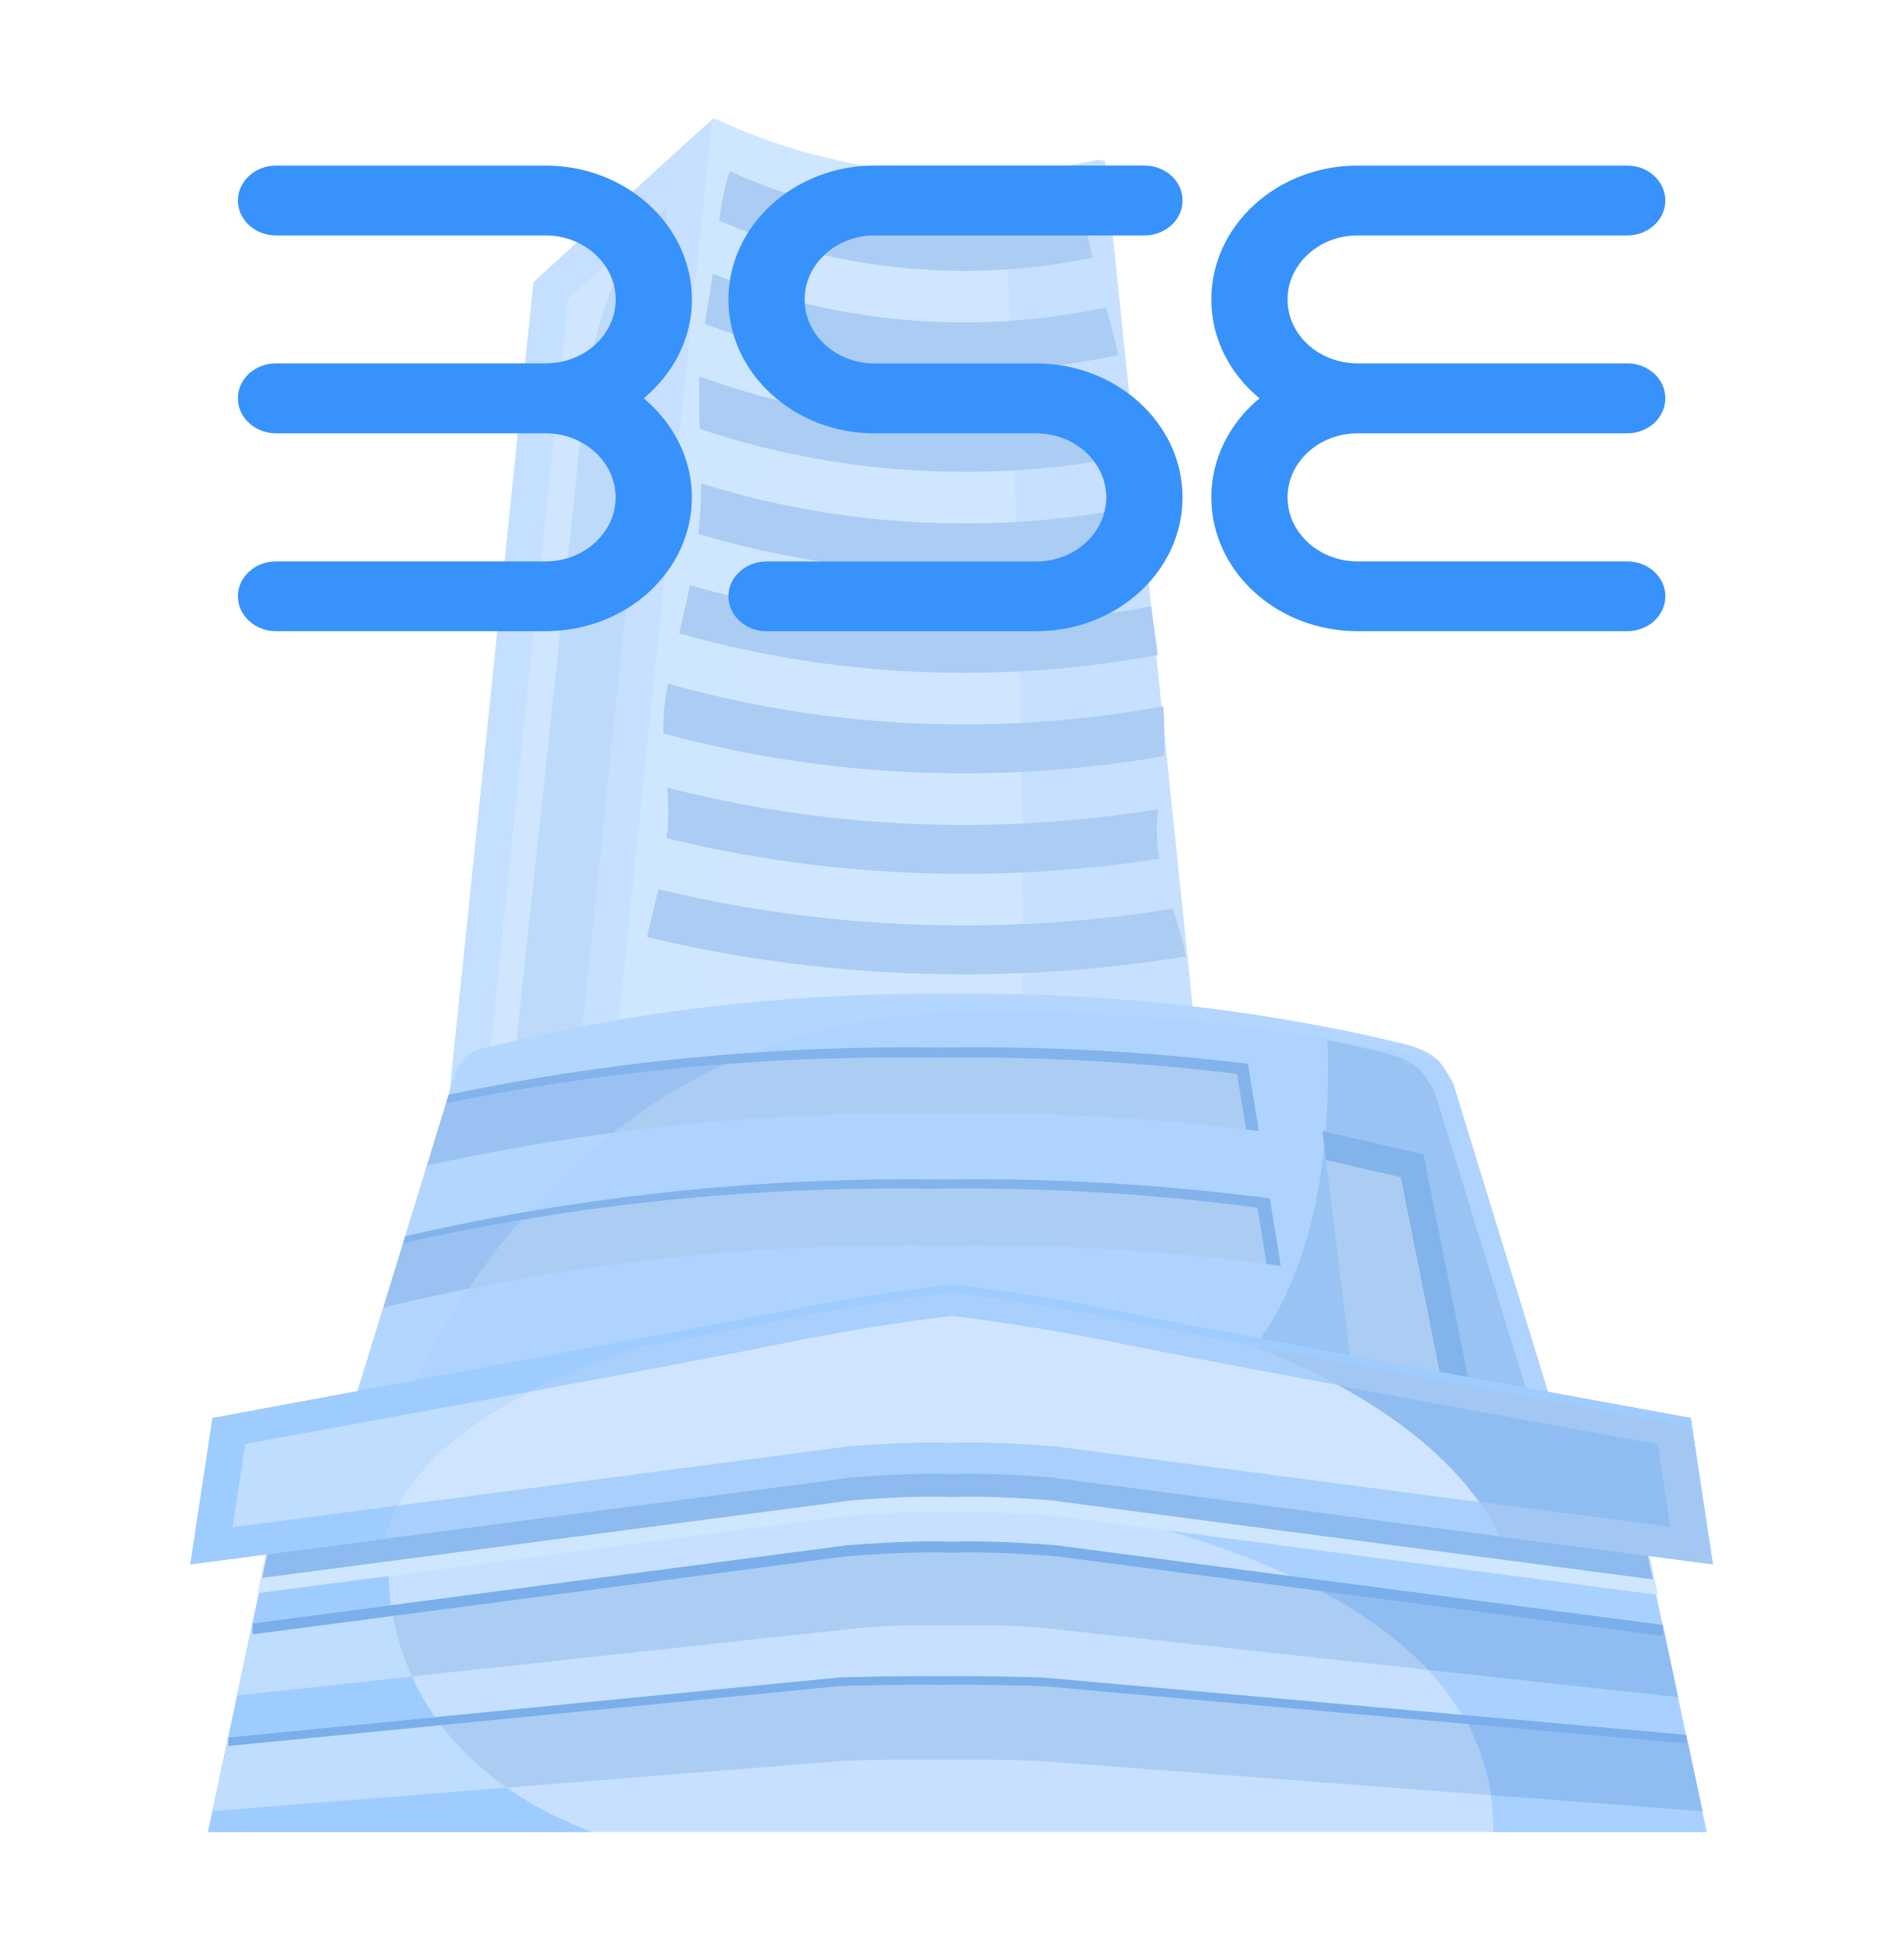
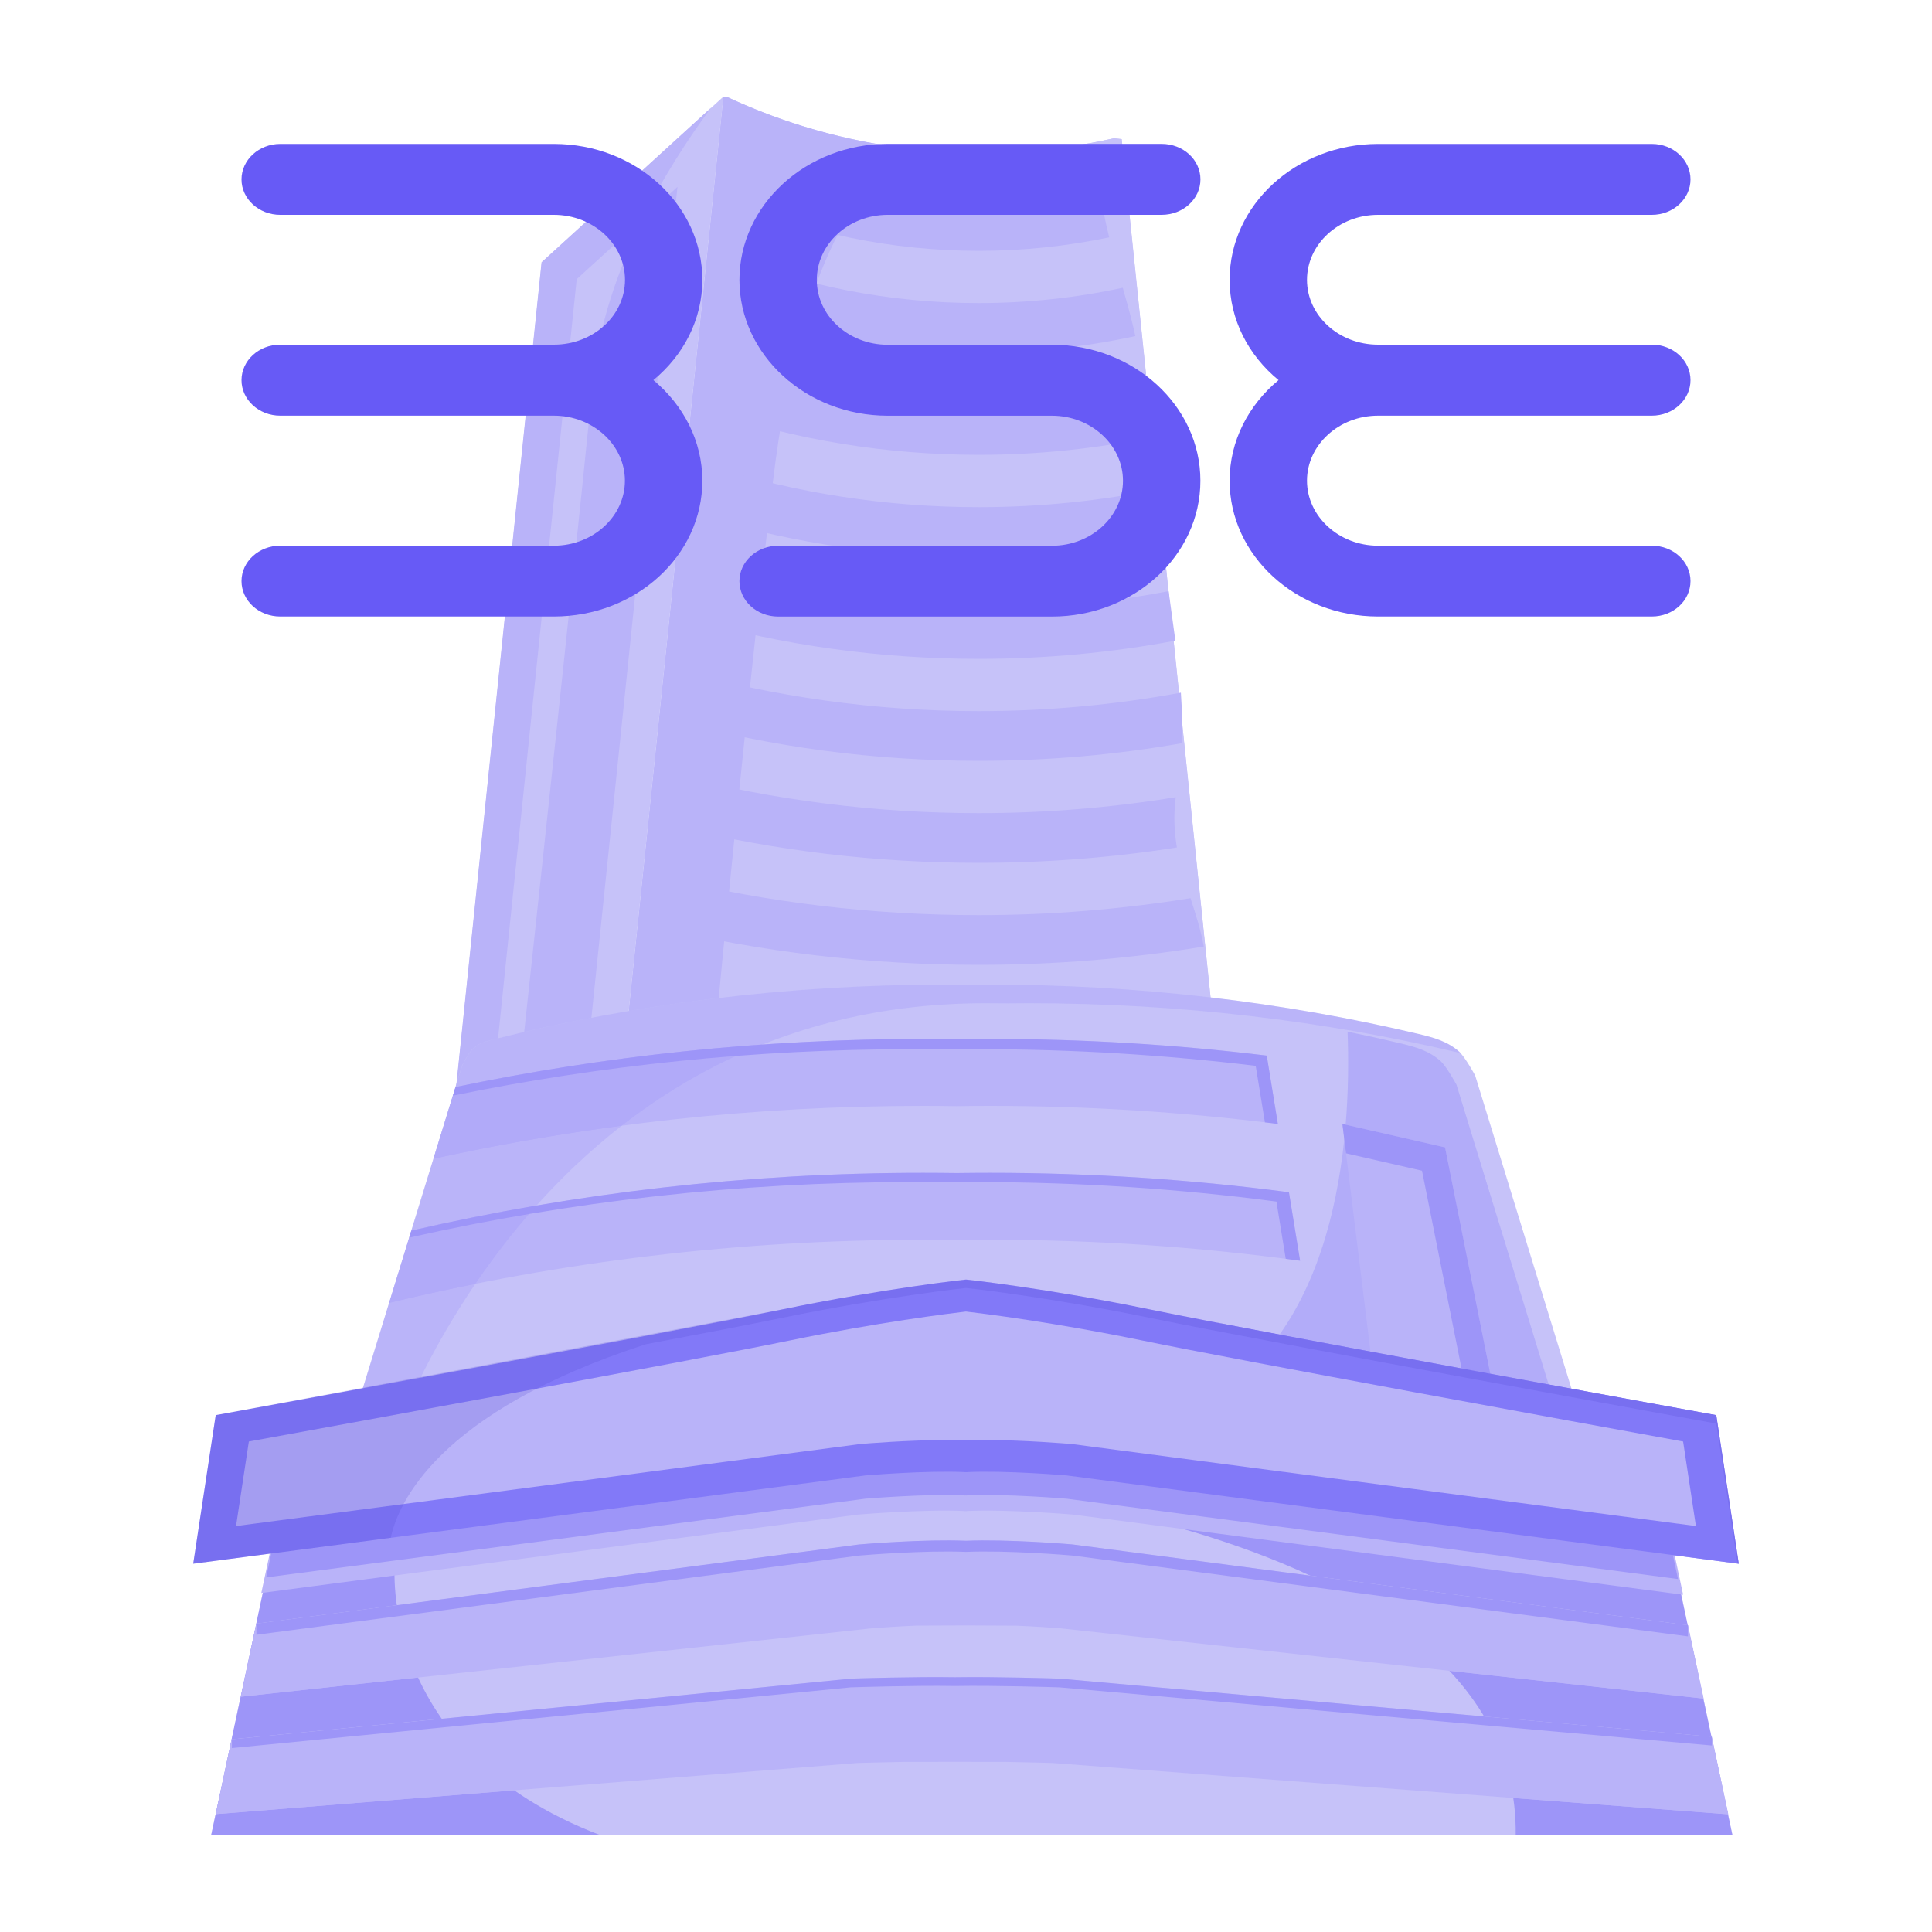
- <svg xmlns="http://www.w3.org/2000/svg" width="40" height="41" viewBox="0 0 40 41" fill="none">
-   <path d="M11.625 34.87L7.863 38.301L11.216 5.931L14.978 2.5L11.625 34.87Z" fill="#C7E0FF" />
-   <path d="M11.932 6.28L14.026 4.37L10.903 34.521L8.809 36.431L11.932 6.28Z" fill="#BEDAFA" />
-   <path d="M14.723 2.729L11.212 5.931L8.113 35.847C8.965 35.103 9.495 34.319 9.495 34.319C9.495 34.319 11.906 12.207 12.253 8.507C12.477 6.123 13.806 3.964 14.723 2.729Z" fill="#C4DFFF" />
-   <path d="M9.503 34.319C9.503 34.319 11.915 12.207 12.262 8.507C12.38 7.249 12.805 6.055 13.316 5.025L11.94 6.28L8.965 35.001C9.308 34.608 9.503 34.319 9.503 34.319Z" fill="#D0E6FF" />
-   <path d="M23.061 3.363C22.177 3.562 21.256 3.667 20.311 3.667C18.428 3.667 16.646 3.251 15.052 2.508L14.978 2.5L11.625 34.87L26.574 35.751L23.221 3.38L23.061 3.363Z" fill="#D0E6FF" />
-   <path d="M14.03 30.472C14.03 30.472 15.062 18.396 15.999 10.503C16.557 5.808 17.886 4.154 18.872 3.584C17.52 3.429 16.235 3.058 15.054 2.508L14.979 2.5L12.031 30.961C13.225 30.759 14.03 30.472 14.03 30.472Z" fill="#CFE6FF" />
-   <path d="M26.032 30.497L23.224 3.38L23.063 3.363C22.427 3.506 21.772 3.6 21.102 3.641C21.219 6.401 21.991 25.601 20.979 27.234C19.889 28.994 12.543 30.668 12.543 30.668L26.032 30.497Z" fill="#C7E0FF" />
-   <path d="M20.267 4.663C18.507 4.663 16.836 4.281 15.336 3.597C15.227 3.935 15.161 4.284 15.113 4.637C16.716 5.329 18.463 5.693 20.267 5.693C21.185 5.693 22.088 5.598 22.965 5.414C22.881 5.077 22.811 4.739 22.771 4.399C21.964 4.572 21.127 4.663 20.267 4.663Z" fill="#ABCDF4" />
-   <path d="M23.246 6.458C22.284 6.665 21.285 6.775 20.261 6.775C18.392 6.775 16.608 6.411 14.979 5.752C14.93 6.103 14.867 6.454 14.812 6.804C16.525 7.46 18.366 7.804 20.261 7.804C21.366 7.804 22.453 7.687 23.506 7.459C23.491 7.393 23.477 7.326 23.461 7.26C23.397 6.995 23.323 6.727 23.246 6.458Z" fill="#ABCDF4" />
-   <path d="M23.738 8.515C22.619 8.758 21.458 8.887 20.266 8.887C18.309 8.887 16.434 8.542 14.699 7.911C14.685 8.279 14.693 8.646 14.705 9.014C16.471 9.607 18.344 9.916 20.266 9.916C21.513 9.916 22.739 9.786 23.929 9.532C23.922 9.486 23.914 9.44 23.905 9.394C23.852 9.101 23.796 8.808 23.738 8.515Z" fill="#ABCDF4" />
-   <path d="M24.032 10.615C22.817 10.867 21.557 10.999 20.267 10.999C18.338 10.999 16.479 10.704 14.733 10.157C14.734 10.22 14.734 10.282 14.733 10.345C14.729 10.639 14.709 10.931 14.676 11.222C16.479 11.758 18.351 12.028 20.267 12.028C21.561 12.028 22.836 11.905 24.084 11.659C24.082 11.64 24.081 11.621 24.08 11.601C24.058 11.271 24.049 10.943 24.032 10.615Z" fill="#ABCDF4" />
-   <path d="M20.264 13.111C18.262 13.111 16.328 12.827 14.5 12.298C14.451 12.545 14.396 12.791 14.338 13.038C14.317 13.128 14.295 13.218 14.273 13.309C16.208 13.861 18.214 14.14 20.264 14.14C21.643 14.14 23.003 14.014 24.334 13.763C24.289 13.421 24.239 13.08 24.194 12.738C22.922 12.983 21.608 13.111 20.264 13.111Z" fill="#ABCDF4" />
-   <path d="M20.264 15.223C18.104 15.223 16.015 14.924 14.036 14.365C13.983 14.661 13.946 14.959 13.942 15.256C13.941 15.309 13.941 15.361 13.942 15.414C15.988 15.971 18.104 16.252 20.264 16.252C21.686 16.252 23.088 16.13 24.464 15.888C24.481 15.538 24.473 15.189 24.449 14.841C23.093 15.092 21.694 15.223 20.264 15.223Z" fill="#ABCDF4" />
-   <path d="M24.323 17.205C24.328 17.138 24.335 17.071 24.342 17.004C23.014 17.221 21.651 17.335 20.261 17.335C18.107 17.335 16.016 17.063 14.022 16.552C14.047 16.879 14.058 17.206 14.018 17.532C14.015 17.56 14.011 17.588 14.008 17.616C16.039 18.113 18.13 18.364 20.261 18.364C21.648 18.364 23.018 18.257 24.366 18.046C24.32 17.768 24.302 17.486 24.323 17.205Z" fill="#ABCDF4" />
-   <path d="M20.262 19.447C18.049 19.447 15.897 19.183 13.838 18.686C13.834 18.704 13.83 18.723 13.825 18.742C13.75 19.059 13.665 19.374 13.598 19.692C15.764 20.213 17.992 20.476 20.262 20.476C21.838 20.476 23.394 20.349 24.923 20.097C24.861 19.753 24.755 19.425 24.648 19.096C23.221 19.326 21.755 19.447 20.262 19.447Z" fill="#ABCDF4" />
-   <path d="M32.951 30.599L30.542 22.767C30.542 22.767 30.34 22.392 30.212 22.277C29.977 22.067 29.702 21.986 29.373 21.908C26.571 21.244 23.581 20.885 20.478 20.885C20.326 20.885 20.174 20.886 20.022 20.888C19.87 20.886 19.718 20.885 19.566 20.885C16.28 20.885 13.122 21.287 10.178 22.028C10.015 22.069 9.902 22.112 9.785 22.218C9.7 22.293 9.566 22.56 9.566 22.56L7.093 30.599L20.022 29.776L32.951 30.599Z" fill="#AED3FF" />
-   <path d="M20.395 21.271C20.548 21.271 20.7 21.272 20.851 21.274C21.003 21.272 21.155 21.271 21.307 21.271C24.411 21.271 27.4 21.63 30.202 22.294C30.216 22.297 30.23 22.301 30.243 22.304C30.234 22.294 30.225 22.285 30.216 22.277C29.981 22.067 29.706 21.986 29.377 21.908C26.575 21.244 23.585 20.885 20.482 20.885C20.329 20.885 20.178 20.886 20.026 20.888C19.874 20.886 19.722 20.885 19.57 20.885C16.284 20.885 13.126 21.287 10.182 22.028C10.019 22.069 9.906 22.112 9.788 22.218C9.704 22.293 9.57 22.56 9.57 22.56L7.097 30.599L8.06 30.537C8.06 30.537 11.054 21.271 20.395 21.271Z" fill="#B3D6FF" />
-   <path d="M23.903 30.023L32.497 30.57L30.155 22.958C30.155 22.958 29.953 22.582 29.826 22.468C29.591 22.257 29.316 22.176 28.986 22.098C28.627 22.013 28.265 21.934 27.9 21.859C27.985 24.077 27.711 28.353 24.552 29.728C24.35 29.84 24.133 29.939 23.903 30.023Z" fill="#99C3F2" />
-   <path d="M26.226 22.354C24.352 22.127 22.44 22.009 20.499 22.009C20.268 22.009 20.037 22.012 19.806 22.015C19.576 22.012 19.345 22.009 19.113 22.009C15.787 22.009 12.548 22.354 9.433 23.005L8.977 24.49C12.231 23.774 15.624 23.396 19.113 23.396C19.345 23.396 19.576 23.398 19.806 23.401C20.037 23.398 20.268 23.396 20.499 23.396C22.52 23.396 24.509 23.523 26.457 23.769L26.226 22.354Z" fill="#ABCDF4" />
-   <path d="M8.977 24.49C10.255 24.209 11.554 23.981 12.873 23.807C13.713 23.152 14.682 22.568 15.79 22.126C13.624 22.277 11.501 22.573 9.433 23.006L8.977 24.49Z" fill="#99C2F3" />
-   <path d="M18.886 22.222C19.117 22.222 19.348 22.224 19.579 22.228C19.809 22.224 20.04 22.222 20.271 22.222C22.212 22.222 24.124 22.34 25.998 22.567L26.189 23.736C26.279 23.747 26.368 23.758 26.457 23.769L26.227 22.354C24.352 22.127 22.441 22.009 20.5 22.009C20.268 22.009 20.037 22.012 19.807 22.015C19.576 22.012 19.346 22.009 19.114 22.009C15.788 22.009 12.548 22.354 9.434 23.005L9.379 23.183C12.44 22.555 15.621 22.222 18.886 22.222Z" fill="#83B3EB" />
-   <path d="M26.687 25.185C24.665 24.92 22.6 24.782 20.499 24.782C20.268 24.782 20.037 24.785 19.806 24.788C19.576 24.785 19.345 24.782 19.113 24.782C15.46 24.782 11.912 25.198 8.518 25.979L8.059 27.474C11.591 26.622 15.295 26.169 19.113 26.169C19.345 26.169 19.576 26.171 19.806 26.174C20.037 26.171 20.268 26.169 20.499 26.169C22.68 26.169 24.823 26.317 26.918 26.602L26.687 25.185Z" fill="#ABCDF4" />
-   <path d="M8.062 27.474C8.652 27.332 9.247 27.201 9.846 27.081C10.206 26.553 10.626 26.002 11.112 25.46C10.239 25.61 9.376 25.783 8.522 25.98L8.062 27.474Z" fill="#99C2F3" />
-   <path d="M18.854 24.975C19.085 24.975 19.316 24.977 19.547 24.981C19.777 24.977 20.008 24.975 20.239 24.975C22.34 24.975 24.406 25.113 26.427 25.378L26.62 26.563C26.72 26.576 26.819 26.589 26.917 26.602L26.687 25.185C24.665 24.92 22.599 24.782 20.498 24.782C20.267 24.782 20.036 24.785 19.806 24.788C19.575 24.785 19.344 24.782 19.113 24.782C15.46 24.782 11.911 25.198 8.518 25.979L8.473 26.124C11.802 25.374 15.277 24.975 18.854 24.975Z" fill="#83B3EB" />
-   <path d="M29.918 24.255L27.793 23.77L28.6 30.322L31.163 30.485L29.918 24.255Z" fill="#ABCDF4" />
-   <path d="M29.44 24.738L30.581 30.448L31.163 30.485L29.918 24.255L27.793 23.77L27.867 24.379L29.44 24.738Z" fill="#83B3EB" />
-   <path d="M34.295 31.106L21.911 29.255V29.082H20.757L20.246 29.006V29.082H19.996V29.006L5.947 31.106L4.371 38.5H19.485H19.996H20.246H21.911H35.871L34.295 31.106Z" fill="#C7E0FF" />
-   <path d="M8.175 32.876C7.366 32.657 6.471 32.664 5.587 32.798L4.371 38.5H12.442C7.797 36.735 8.175 32.876 8.175 32.876Z" fill="#9FCCFF" />
-   <path d="M35.868 38.5L34.292 31.106L22.36 29.322C20.378 29.656 18.717 30.209 17.688 31.077L17.909 31.048C17.909 31.048 31.471 31.66 31.381 38.5H35.868Z" fill="#A9D1FF" />
-   <path d="M22.22 31.858L34.847 33.517L34.368 31.269L22.038 29.426V29.242H20.805L20.258 29.16V29.242H19.991V29.16L5.882 31.269L5.41 33.481L17.762 31.858C17.762 31.858 19.117 31.744 19.965 31.784V31.787C19.974 31.786 19.982 31.786 19.991 31.785C20 31.786 20.009 31.786 20.017 31.787V31.784C20.865 31.744 22.22 31.858 22.22 31.858Z" fill="#CFE6FF" />
-   <path d="M22.082 31.529L34.741 33.192L34.296 31.106L21.912 29.255V29.082H20.758L20.247 29.006V29.082H19.997V29.006L5.948 31.106L5.511 33.159L17.913 31.529C17.913 31.529 19.18 31.422 19.973 31.46V31.462C19.981 31.462 19.989 31.462 19.997 31.461C20.005 31.462 20.014 31.462 20.022 31.462V31.46C20.814 31.422 22.082 31.529 22.082 31.529Z" fill="#8DBBEF" />
-   <path d="M35.534 29.799C35.534 29.799 26.208 28.105 23.824 27.614C21.69 27.175 20.016 26.992 20 26.992C19.984 26.992 18.31 27.175 16.176 27.614C13.792 28.105 4.466 29.799 4.466 29.799L4 32.875L17.916 31.047C17.916 31.047 19.183 30.94 19.976 30.978V30.98C19.984 30.98 19.992 30.98 20 30.979C20.008 30.98 20.016 30.98 20.024 30.98V30.978C20.817 30.94 22.084 31.047 22.084 31.047L36 32.875L35.534 29.799Z" fill="#A9CFFD" />
-   <path d="M35.532 29.799C35.532 29.799 28.738 28.564 25.266 27.898C27.913 28.778 30.436 30.152 31.532 32.289L35.998 32.875L35.532 29.799Z" fill="#A2C7F2" />
-   <path d="M22.179 30.396L22.158 30.395C22.119 30.391 21.196 30.314 20.406 30.314C20.258 30.314 20.122 30.317 20.001 30.322H19.998C19.877 30.317 19.74 30.314 19.593 30.314C18.803 30.314 17.879 30.391 17.84 30.395L17.82 30.396L4.887 32.095L5.152 30.345C7.176 29.977 14.286 28.678 16.353 28.253C18.173 27.878 19.648 27.695 19.999 27.654C20.351 27.695 21.826 27.878 23.646 28.253C25.712 28.678 32.823 29.977 34.847 30.345L35.112 32.095L22.179 30.396Z" fill="#CFE5FF" />
-   <path d="M34.847 30.345C33.666 30.13 30.751 29.598 28.118 29.107C29.324 29.762 30.372 30.57 31.09 31.567L35.113 32.095L34.847 30.345Z" fill="#90BDF1" />
-   <path d="M35.438 36.459L21.944 35.256L21.892 35.254C21.839 35.252 20.587 35.212 19.773 35.227L19.77 35.227L19.767 35.227C18.954 35.212 17.701 35.252 17.648 35.254L17.62 35.254L4.798 36.512L4.468 38.059L17.751 37.002C17.859 36.998 18.269 36.986 18.729 36.979L19.77 36.977L20.811 36.979C21.275 36.986 21.687 36.998 21.792 37.002L35.781 38.063L35.438 36.459Z" fill="#ABCDF4" />
-   <path d="M9.148 36.085L4.798 36.512L4.555 37.648L4.468 38.059L10.65 37.567C9.991 37.105 9.505 36.595 9.148 36.085Z" fill="#BFDDFF" />
-   <path d="M35.441 36.458L30.735 36.039C31.038 36.548 31.247 37.109 31.338 37.726L35.782 38.063L35.441 36.458Z" fill="#90BDF1" />
-   <path d="M35.271 35.667L34.948 34.15L22.238 32.48L22.184 32.474C22.13 32.469 20.861 32.364 20 32.4C19.14 32.364 17.871 32.469 17.817 32.474L17.789 32.476L5.31 34.116L4.987 35.629L18.042 34.214C18.229 34.198 18.585 34.173 18.962 34.158L20.002 34.154L21.041 34.158C21.418 34.174 21.772 34.198 21.959 34.214L35.271 35.667Z" fill="#ABCDF4" />
-   <path d="M5.31 34.115L5.293 34.194L4.987 35.629L8.66 35.23C8.402 34.667 8.278 34.143 8.22 33.733L5.31 34.115Z" fill="#BFDDFF" />
-   <path d="M34.943 34.149L27.133 33.123C28.248 33.642 29.257 34.288 30.012 35.093L35.267 35.667L34.943 34.149Z" fill="#90BDF1" />
-   <path d="M35.534 29.799C35.534 29.799 26.208 28.105 23.824 27.614C21.69 27.175 20.016 26.992 20 26.992C19.984 26.992 18.31 27.175 16.176 27.614C16.012 27.648 4.466 29.799 4.466 29.799L4.398 30.247L4 32.875L8.09 32.338C8.238 31.641 9.041 29.735 13.372 28.331C14.568 28.105 15.585 27.91 16.176 27.788C18.31 27.349 19.984 27.166 20 27.166C20.016 27.166 21.69 27.349 23.824 27.788C26.208 28.279 35.534 29.973 35.534 29.973L35.973 32.872L36 32.875L35.534 29.799Z" fill="#9FCCFF" />
-   <path d="M11.113 29.25C8.701 29.697 6.219 30.15 5.152 30.345L4.887 32.095L8.355 31.639C8.705 30.988 9.464 30.097 11.113 29.25Z" fill="#BFDDFF" />
-   <path d="M4.801 36.692L17.623 35.435L17.651 35.434C17.704 35.432 18.957 35.393 19.77 35.408L19.774 35.408L19.777 35.408C20.59 35.393 21.843 35.432 21.896 35.434L21.947 35.437L35.442 36.639V36.459L21.947 35.256L21.896 35.254C21.843 35.252 20.59 35.212 19.777 35.227L19.774 35.227L19.77 35.227C18.957 35.212 17.704 35.252 17.651 35.254L17.623 35.254L4.801 36.512V36.692Z" fill="#7BAFEB" />
-   <path d="M5.309 34.346L17.788 32.706L17.815 32.704C17.87 32.699 19.138 32.593 19.999 32.63C20.86 32.594 22.128 32.699 22.183 32.704L22.237 32.71L34.947 34.379V34.149L22.237 32.48L22.183 32.474C22.129 32.469 20.86 32.364 19.999 32.4C19.138 32.364 17.87 32.469 17.815 32.474L17.788 32.476L5.309 34.116V34.346Z" fill="#7BAFEB" />
-   <path d="M11.467 4.948H5.8C5.361 4.948 5 4.619 5 4.214C5 3.81 5.361 3.48 5.8 3.48H11.467C13.165 3.48 14.541 4.742 14.541 6.294C14.541 7.118 14.149 7.858 13.528 8.37C14.149 8.888 14.541 9.63 14.541 10.452C14.541 12.005 13.163 13.264 11.467 13.264H5.8C5.361 13.264 5 12.938 5 12.53C5 12.126 5.361 11.798 5.8 11.798H11.467C12.278 11.798 12.938 11.191 12.938 10.452C12.938 9.713 12.278 9.106 11.467 9.106H5.8C5.361 9.106 5 8.777 5 8.37C5 7.964 5.361 7.636 5.8 7.636H11.468C12.28 7.636 12.94 7.036 12.94 6.294C12.938 5.551 12.278 4.948 11.467 4.948ZM28.531 4.948H34.2C34.641 4.948 35 4.619 35 4.214C35 3.81 34.642 3.48 34.2 3.48H28.531C26.837 3.48 25.458 4.742 25.458 6.294C25.458 7.118 25.848 7.858 26.471 8.37C25.847 8.888 25.458 9.63 25.458 10.452C25.458 12.005 26.837 13.264 28.531 13.264H34.2C34.641 13.264 35 12.938 35 12.53C35 12.126 34.642 11.798 34.2 11.798H28.531C27.721 11.798 27.06 11.191 27.06 10.452C27.06 9.713 27.72 9.106 28.531 9.106H34.2C34.641 9.106 35 8.777 35 8.37C35 7.964 34.642 7.636 34.2 7.636H28.531C27.721 7.636 27.06 7.036 27.06 6.294C27.061 5.551 27.721 4.948 28.531 4.948ZM18.379 4.948H24.049C24.496 4.948 24.854 4.619 24.854 4.214C24.854 3.807 24.497 3.479 24.049 3.479H18.379C16.69 3.479 15.309 4.743 15.309 6.295C15.309 7.845 16.69 9.107 18.379 9.107H21.78C22.588 9.107 23.25 9.713 23.25 10.453C23.25 11.194 22.589 11.799 21.78 11.799H16.11C15.67 11.799 15.309 12.127 15.309 12.531C15.309 12.939 15.67 13.265 16.11 13.265H21.78C23.471 13.265 24.853 12.007 24.853 10.453C24.853 8.9 23.471 7.638 21.78 7.638H18.379C17.57 7.638 16.911 7.038 16.911 6.295C16.911 5.551 17.57 4.948 18.379 4.948Z" fill="#3792FC" />
+ <svg xmlns="http://www.w3.org/2000/svg" width="40" height="40" viewBox="0 0 40 40" fill="none">
+   <path d="M11.625 34.37L7.863 37.801L11.216 5.431L14.978 2L11.625 34.37Z" fill="#C6C2F9" />
+   <path d="M11.932 5.779L14.026 3.869L10.903 34.02L8.809 35.93L11.932 5.779Z" fill="#B9B3F9" />
+   <path d="M14.723 2.229L11.212 5.43L8.113 35.347C8.965 34.603 9.495 33.818 9.495 33.818C9.495 33.818 11.906 11.706 12.253 8.006C12.477 5.622 13.806 3.463 14.723 2.229Z" fill="#B9B3F9" />
+   <path d="M9.503 33.819C9.503 33.819 11.915 11.707 12.262 8.007C12.38 6.749 12.805 5.555 13.316 4.525L11.94 5.78L8.965 34.501C9.308 34.108 9.503 33.819 9.503 33.819Z" fill="#C6C2F9" />
+   <path d="M23.061 2.863C22.177 3.062 21.256 3.167 20.311 3.167C18.428 3.167 16.646 2.751 15.052 2.008L14.978 2L11.625 34.37L26.574 35.251L23.221 2.88L23.061 2.863Z" fill="#C6C2F9" />
+   <path d="M14.03 29.972C14.03 29.972 15.062 17.896 15.999 10.003C16.557 5.308 17.886 3.654 18.872 3.084C17.52 2.929 16.235 2.558 15.054 2.008L14.979 2L12.031 30.461C13.225 30.259 14.03 29.972 14.03 29.972Z" fill="#B9B3F9" />
+   <path d="M26.032 29.997L23.224 2.88L23.063 2.863C22.427 3.006 21.772 3.1 21.102 3.141C21.219 5.901 21.991 25.101 20.979 26.734C19.889 28.494 12.543 30.168 12.543 30.168L26.032 29.997Z" fill="#C6C2F9" />
+   <path d="M20.267 4.164C18.507 4.164 16.836 3.781 15.336 3.097C15.227 3.435 15.161 3.784 15.113 4.137C16.716 4.829 18.463 5.193 20.267 5.193C21.185 5.193 22.088 5.098 22.965 4.914C22.881 4.578 22.811 4.239 22.771 3.899C21.964 4.072 21.127 4.164 20.267 4.164Z" fill="#B9B3F9" />
+   <path d="M23.246 5.958C22.284 6.165 21.285 6.275 20.261 6.275C18.392 6.275 16.608 5.911 14.979 5.252C14.93 5.603 14.867 5.954 14.812 6.304C16.525 6.96 18.366 7.304 20.261 7.304C21.366 7.304 22.453 7.187 23.506 6.959C23.491 6.893 23.477 6.826 23.461 6.76C23.397 6.495 23.323 6.227 23.246 5.958Z" fill="#B9B3F9" />
+   <path d="M23.738 8.016C22.619 8.259 21.458 8.388 20.266 8.388C18.309 8.388 16.434 8.042 14.699 7.412C14.685 7.78 14.693 8.147 14.705 8.514C16.471 9.107 18.344 9.417 20.266 9.417C21.513 9.417 22.739 9.286 23.929 9.033C23.922 8.987 23.914 8.941 23.905 8.894C23.852 8.602 23.796 8.309 23.738 8.016Z" fill="#B9B3F9" />
+   <path d="M24.032 10.116C22.817 10.367 21.557 10.5 20.267 10.5C18.338 10.5 16.479 10.204 14.733 9.658C14.734 9.72 14.734 9.783 14.733 9.845C14.729 10.14 14.709 10.432 14.676 10.722C16.479 11.258 18.351 11.529 20.267 11.529C21.561 11.529 22.836 11.405 24.084 11.16C24.082 11.14 24.081 11.121 24.079 11.102C24.058 10.771 24.049 10.443 24.032 10.116Z" fill="#B9B3F9" />
+   <path d="M20.264 12.612C18.263 12.612 16.329 12.328 14.501 11.798C14.451 12.045 14.396 12.292 14.338 12.538C14.317 12.628 14.295 12.719 14.273 12.81C16.208 13.362 18.215 13.641 20.264 13.641C21.644 13.641 23.003 13.514 24.335 13.264C24.29 12.922 24.24 12.581 24.195 12.239C22.923 12.483 21.609 12.612 20.264 12.612Z" fill="#B9B3F9" />
+   <path d="M20.264 14.723C18.104 14.723 16.015 14.423 14.036 13.865C13.983 14.161 13.946 14.459 13.942 14.756C13.941 14.809 13.941 14.861 13.942 14.914C15.988 15.471 18.104 15.752 20.264 15.752C21.686 15.752 23.088 15.63 24.464 15.388C24.481 15.037 24.473 14.689 24.449 14.341C23.093 14.591 21.694 14.723 20.264 14.723Z" fill="#B9B3F9" />
+   <path d="M24.323 16.705C24.328 16.638 24.335 16.571 24.342 16.505C23.014 16.722 21.651 16.835 20.261 16.835C18.107 16.835 16.016 16.563 14.022 16.053C14.047 16.38 14.058 16.706 14.018 17.032C14.015 17.06 14.011 17.088 14.008 17.116C16.039 17.613 18.13 17.864 20.261 17.864C21.648 17.864 23.018 17.758 24.366 17.546C24.32 17.268 24.302 16.987 24.323 16.705Z" fill="#B9B3F9" />
+   <path d="M20.262 18.947C18.049 18.947 15.897 18.683 13.838 18.186C13.834 18.204 13.83 18.223 13.825 18.242C13.75 18.559 13.665 18.874 13.598 19.192C15.764 19.713 17.992 19.976 20.262 19.976C21.838 19.976 23.394 19.849 24.923 19.597C24.861 19.253 24.755 18.925 24.648 18.596C23.221 18.826 21.755 18.947 20.262 18.947Z" fill="#B9B3F9" />
+   <path d="M32.951 30.099L30.542 22.267C30.542 22.267 30.34 21.892 30.213 21.777C29.978 21.567 29.703 21.486 29.373 21.408C26.571 20.744 23.582 20.385 20.478 20.385C20.326 20.385 20.174 20.386 20.022 20.388C19.871 20.386 19.719 20.385 19.567 20.385C16.28 20.385 13.122 20.787 10.178 21.528C10.015 21.569 9.902 21.612 9.785 21.718C9.701 21.793 9.566 22.06 9.566 22.06L7.094 30.099L20.022 29.276L32.951 30.099Z" fill="#C6C2F9" />
+   <path opacity="0.3" d="M23.902 29.523L32.496 30.07L30.155 22.458C30.155 22.458 29.953 22.082 29.825 21.968C29.59 21.757 29.315 21.677 28.986 21.599C28.627 21.514 28.265 21.434 27.9 21.359C27.984 23.578 27.711 27.853 24.552 29.228C24.349 29.34 24.133 29.439 23.902 29.523Z" fill="#8279F8" />
+   <path d="M26.226 21.855C24.352 21.627 22.44 21.51 20.499 21.51C20.268 21.51 20.037 21.512 19.806 21.515C19.576 21.512 19.345 21.51 19.113 21.51C15.787 21.51 12.548 21.854 9.433 22.506L8.977 23.99C12.231 23.275 15.624 22.896 19.113 22.896C19.345 22.896 19.576 22.898 19.806 22.902C20.037 22.898 20.268 22.896 20.499 22.896C22.52 22.896 24.509 23.024 26.457 23.27L26.226 21.855Z" fill="#B9B3F9" />
+   <path d="M8.977 23.989C10.255 23.709 11.554 23.48 12.873 23.306C13.713 22.651 14.682 22.067 15.79 21.625C13.624 21.776 11.501 22.073 9.433 22.505L8.977 23.989Z" fill="#B9B3F9" />
+   <path d="M18.886 21.722C19.117 21.722 19.348 21.725 19.579 21.728C19.809 21.725 20.04 21.722 20.271 21.722C22.212 21.722 24.124 21.84 25.998 22.067L26.189 23.237C26.279 23.248 26.368 23.258 26.457 23.27L26.227 21.855C24.352 21.627 22.441 21.51 20.5 21.51C20.268 21.51 20.037 21.512 19.807 21.515C19.576 21.512 19.346 21.51 19.114 21.51C15.788 21.51 12.548 21.854 9.434 22.506L9.379 22.683C12.44 22.055 15.621 21.722 18.886 21.722Z" fill="#9D95F8" />
+   <path d="M26.687 24.684C24.665 24.419 22.6 24.282 20.499 24.282C20.268 24.282 20.037 24.284 19.806 24.287C19.576 24.284 19.345 24.282 19.113 24.282C15.46 24.282 11.912 24.697 8.518 25.479L8.059 26.973C11.591 26.122 15.295 25.668 19.113 25.668C19.345 25.668 19.576 25.67 19.806 25.674C20.037 25.67 20.268 25.668 20.499 25.668C22.68 25.668 24.823 25.816 26.918 26.102L26.687 24.684Z" fill="#B9B3F9" />
+   <path d="M8.062 26.974C8.652 26.831 9.247 26.7 9.846 26.581C10.206 26.052 10.626 25.502 11.112 24.959C10.239 25.109 9.376 25.282 8.522 25.479L8.062 26.974Z" fill="#B9B3F9" />
+   <path d="M18.853 24.474C19.085 24.474 19.316 24.477 19.546 24.48C19.777 24.477 20.008 24.474 20.239 24.474C22.34 24.474 24.405 24.612 26.427 24.877L26.62 26.063C26.719 26.075 26.818 26.088 26.917 26.102L26.686 24.684C24.665 24.419 22.599 24.282 20.498 24.282C20.267 24.282 20.036 24.284 19.805 24.287C19.575 24.284 19.344 24.282 19.112 24.282C15.459 24.282 11.911 24.697 8.517 25.479L8.473 25.623C11.801 24.873 15.277 24.474 18.853 24.474Z" fill="#9D95F8" />
+   <path d="M29.918 23.755L27.793 23.27L28.601 29.822L31.163 29.985L29.918 23.755Z" fill="#B9B3F9" />
+   <path d="M29.441 24.238L30.582 29.948L31.163 29.985L29.918 23.755L27.793 23.27L27.868 23.878L29.441 24.238Z" fill="#9D95F8" />
+   <path d="M34.295 30.606L21.911 28.755V28.582H20.757L20.246 28.506V28.582H19.996V28.506L5.947 30.606L4.371 38H19.485H19.996H20.246H21.911L35.871 38L34.295 30.606Z" fill="#C6C2F9" />
+   <path d="M8.175 32.376C7.366 32.157 6.471 32.164 5.587 32.298L4.371 38H12.442C7.797 36.235 8.175 32.376 8.175 32.376Z" fill="#9D95F8" />
+   <path d="M35.868 38L34.292 30.606L22.36 28.822C20.378 29.156 18.717 29.709 17.688 30.577L17.909 30.548C17.909 30.548 31.471 31.16 31.381 38H35.868Z" fill="#9D95F8" />
+   <path d="M22.22 31.358L34.847 33.017L34.368 30.769L22.038 28.926V28.742H20.805L20.258 28.66V28.742H19.991V28.66L5.882 30.769L5.41 32.981L17.762 31.358C17.762 31.358 19.117 31.244 19.965 31.284V31.287C19.974 31.286 19.982 31.286 19.991 31.286C20 31.286 20.009 31.286 20.017 31.287V31.284C20.865 31.244 22.22 31.358 22.22 31.358Z" fill="#B9B3F9" />
+   <path d="M22.082 31.029L34.741 32.692L34.297 30.606L21.913 28.755V28.582H20.759L20.248 28.506V28.582H19.998V28.506L5.949 30.606L5.511 32.658L17.913 31.029C17.913 31.029 19.181 30.922 19.974 30.96V30.962C19.982 30.962 19.99 30.962 19.998 30.961C20.006 30.962 20.014 30.962 20.022 30.962V30.96C20.815 30.922 22.082 31.029 22.082 31.029Z" fill="#9D95F8" />
+   <path d="M35.532 29.299C35.532 29.299 28.738 28.065 25.266 27.398C27.913 28.278 30.436 29.652 31.532 31.789L35.998 32.376L35.532 29.299Z" fill="#9D95F8" />
+   <path d="M34.847 29.845C33.666 29.63 30.751 29.098 28.117 28.607C29.324 29.262 30.371 30.07 31.09 31.067L35.112 31.595L34.847 29.845Z" fill="#B9B3F9" />
+   <path d="M35.439 35.958L21.945 34.755L21.893 34.753C21.84 34.751 20.587 34.712 19.774 34.726L19.771 34.726L19.768 34.726C18.955 34.712 17.702 34.751 17.649 34.753L17.621 34.754L4.798 36.011L4.469 37.559L17.752 36.501C17.86 36.498 18.27 36.486 18.73 36.478L19.771 36.477L20.812 36.478C21.276 36.486 21.688 36.498 21.793 36.501L35.781 37.563L35.439 35.958Z" fill="#B9B3F9" />
+   <path d="M9.149 35.584L4.798 36.011L4.556 37.147L4.469 37.559L10.651 37.066C9.991 36.605 9.506 36.094 9.149 35.584Z" fill="#B9B3F9" />
+   <path d="M35.44 35.958L30.735 35.539C31.037 36.048 31.247 36.608 31.338 37.226L35.782 37.563L35.44 35.958Z" fill="#B9B3F9" />
+   <path d="M35.272 35.167L34.949 33.649L22.239 31.98L22.185 31.974C22.13 31.969 20.862 31.864 20.001 31.9C19.14 31.863 17.872 31.969 17.817 31.974L17.79 31.976L5.31 33.616L4.988 35.129L18.042 33.713C18.23 33.698 18.585 33.673 18.963 33.657L20.002 33.653L21.042 33.658C21.419 33.673 21.773 33.698 21.96 33.713L35.272 35.167Z" fill="#B9B3F9" />
+   <path d="M5.31 33.615L5.294 33.694L4.988 35.128L8.661 34.73C8.402 34.167 8.278 33.643 8.22 33.233L5.31 33.615Z" fill="#B9B3F9" />
+   <path d="M34.943 33.649L27.133 32.623C28.248 33.142 29.257 33.788 30.012 34.593L35.267 35.167L34.943 33.649Z" fill="#B9B3F9" />
+   <path d="M11.113 28.75C8.701 29.197 6.219 29.65 5.152 29.845L4.887 31.595L8.355 31.139C8.705 30.488 9.464 29.597 11.113 28.75Z" fill="#B9B3F9" />
+   <path d="M4.801 36.192L17.623 34.934L17.651 34.934C17.704 34.932 18.958 34.892 19.77 34.907L19.774 34.907L19.777 34.907C20.59 34.892 21.843 34.932 21.896 34.934L21.947 34.936L35.442 36.139V35.958L21.947 34.755L21.896 34.753C21.843 34.751 20.59 34.712 19.777 34.726L19.774 34.726L19.77 34.726C18.958 34.712 17.704 34.751 17.651 34.753L17.623 34.754L4.801 36.011V36.192Z" fill="#9D95F8" />
+   <path d="M5.309 33.846L17.788 32.206L17.815 32.204C17.87 32.199 19.138 32.093 19.999 32.13C20.86 32.093 22.128 32.199 22.183 32.204L22.237 32.21L34.947 33.879V33.649L22.237 31.98L22.183 31.974C22.129 31.969 20.86 31.864 19.999 31.9C19.138 31.863 17.87 31.969 17.815 31.974L17.788 31.976L5.309 33.615V33.846Z" fill="#9D95F8" />
+   <path opacity="0.3" d="M20.396 20.771C20.548 20.771 20.7 20.772 20.852 20.774C21.003 20.772 21.155 20.771 21.307 20.771C24.411 20.771 27.4 21.13 30.202 21.794C30.216 21.797 30.23 21.801 30.243 21.804C30.234 21.794 30.225 21.785 30.217 21.777C29.982 21.567 29.707 21.486 29.377 21.408C26.575 20.744 23.586 20.385 20.482 20.385C20.33 20.385 20.178 20.386 20.026 20.388C19.875 20.386 19.723 20.385 19.57 20.385C16.284 20.385 13.126 20.787 10.182 21.528C10.019 21.569 9.906 21.612 9.789 21.718C9.704 21.793 9.57 22.06 9.57 22.06L7.097 30.099L8.061 30.037C8.06 30.037 11.054 20.771 20.396 20.771Z" fill="#9D95F8" />
+   <path d="M35.534 29.299C35.534 29.299 26.208 27.605 23.824 27.114C21.69 26.675 20.016 26.492 20 26.492C19.984 26.492 18.31 26.675 16.176 27.114C13.792 27.605 4.466 29.299 4.466 29.299L4 32.375L17.916 30.547C17.916 30.547 19.183 30.44 19.976 30.478V30.48C19.984 30.48 19.992 30.48 20 30.479C20.008 30.48 20.016 30.48 20.024 30.48V30.478C20.817 30.44 22.084 30.547 22.084 30.547L36 32.375L35.534 29.299Z" fill="#8279F8" />
+   <path d="M22.179 29.896L22.158 29.895C22.119 29.891 21.196 29.814 20.406 29.814C20.258 29.814 20.122 29.817 20.001 29.822H19.998C19.877 29.817 19.74 29.814 19.593 29.814C18.803 29.814 17.879 29.891 17.84 29.895L17.82 29.896L4.887 31.595L5.152 29.845C7.176 29.477 14.286 28.178 16.353 27.753C18.173 27.378 19.648 27.195 19.999 27.154C20.351 27.195 21.826 27.378 23.646 27.753C25.712 28.178 32.823 29.477 34.847 29.845L35.112 31.595L22.179 29.896Z" fill="#B9B3F9" />
+   <path opacity="0.2" d="M35.534 29.299C35.534 29.299 26.208 27.605 23.824 27.114C21.69 26.675 20.016 26.492 20 26.492C19.984 26.492 18.31 26.675 16.176 27.114C16.012 27.148 4.466 29.299 4.466 29.299L4.398 29.747L4 32.375L8.09 31.838C8.238 31.141 9.041 29.235 13.372 27.831C14.568 27.605 15.585 27.41 16.176 27.288C18.31 26.849 19.984 26.666 20 26.666C20.016 26.666 21.69 26.849 23.824 27.288C26.208 27.779 35.534 29.473 35.534 29.473L35.973 32.372L36 32.375L35.534 29.299Z" fill="#4F44D0" />
+   <path d="M11.467 4.448L5.8 4.448C5.361 4.448 5 4.119 5 3.714C5 3.31 5.361 2.98 5.8 2.98L11.467 2.98C13.165 2.98 14.541 4.242 14.541 5.794C14.541 6.618 14.149 7.358 13.528 7.87C14.149 8.388 14.541 9.13 14.541 9.952C14.541 11.505 13.163 12.764 11.467 12.764L5.8 12.764C5.361 12.764 5 12.438 5 12.03C5 11.626 5.361 11.298 5.8 11.298L11.467 11.298C12.278 11.298 12.938 10.691 12.938 9.952C12.938 9.213 12.278 8.606 11.467 8.606H5.8C5.361 8.606 5 8.277 5 7.87C5 7.464 5.361 7.136 5.8 7.136L11.468 7.136C12.28 7.136 12.94 6.536 12.94 5.794C12.938 5.051 12.278 4.448 11.467 4.448ZM28.531 4.448L34.2 4.448C34.641 4.448 35 4.119 35 3.714C35 3.31 34.642 2.98 34.2 2.98L28.531 2.98C26.837 2.98 25.458 4.242 25.458 5.794C25.458 6.618 25.848 7.358 26.471 7.87C25.847 8.388 25.458 9.13 25.458 9.952C25.458 11.505 26.837 12.764 28.531 12.764L34.2 12.764C34.641 12.764 35 12.438 35 12.03C35 11.626 34.642 11.298 34.2 11.298L28.531 11.298C27.721 11.298 27.06 10.691 27.06 9.952C27.06 9.213 27.72 8.606 28.531 8.606H34.2C34.641 8.606 35 8.277 35 7.87C35 7.464 34.642 7.136 34.2 7.136L28.531 7.136C27.721 7.136 27.06 6.536 27.06 5.794C27.061 5.051 27.721 4.448 28.531 4.448ZM18.379 4.448L24.049 4.448C24.496 4.448 24.854 4.119 24.854 3.714C24.854 3.307 24.497 2.979 24.049 2.979L18.379 2.979C16.69 2.979 15.309 4.243 15.309 5.795C15.309 7.345 16.69 8.607 18.379 8.607L21.78 8.607C22.588 8.607 23.25 9.213 23.25 9.953C23.25 10.694 22.589 11.299 21.78 11.299L16.11 11.299C15.67 11.299 15.309 11.627 15.309 12.031C15.309 12.439 15.67 12.765 16.11 12.765L21.78 12.765C23.471 12.765 24.853 11.507 24.853 9.953C24.853 8.4 23.471 7.138 21.78 7.138L18.379 7.138C17.57 7.138 16.911 6.538 16.911 5.795C16.911 5.051 17.57 4.448 18.379 4.448Z" fill="#675AF6" />
</svg>
